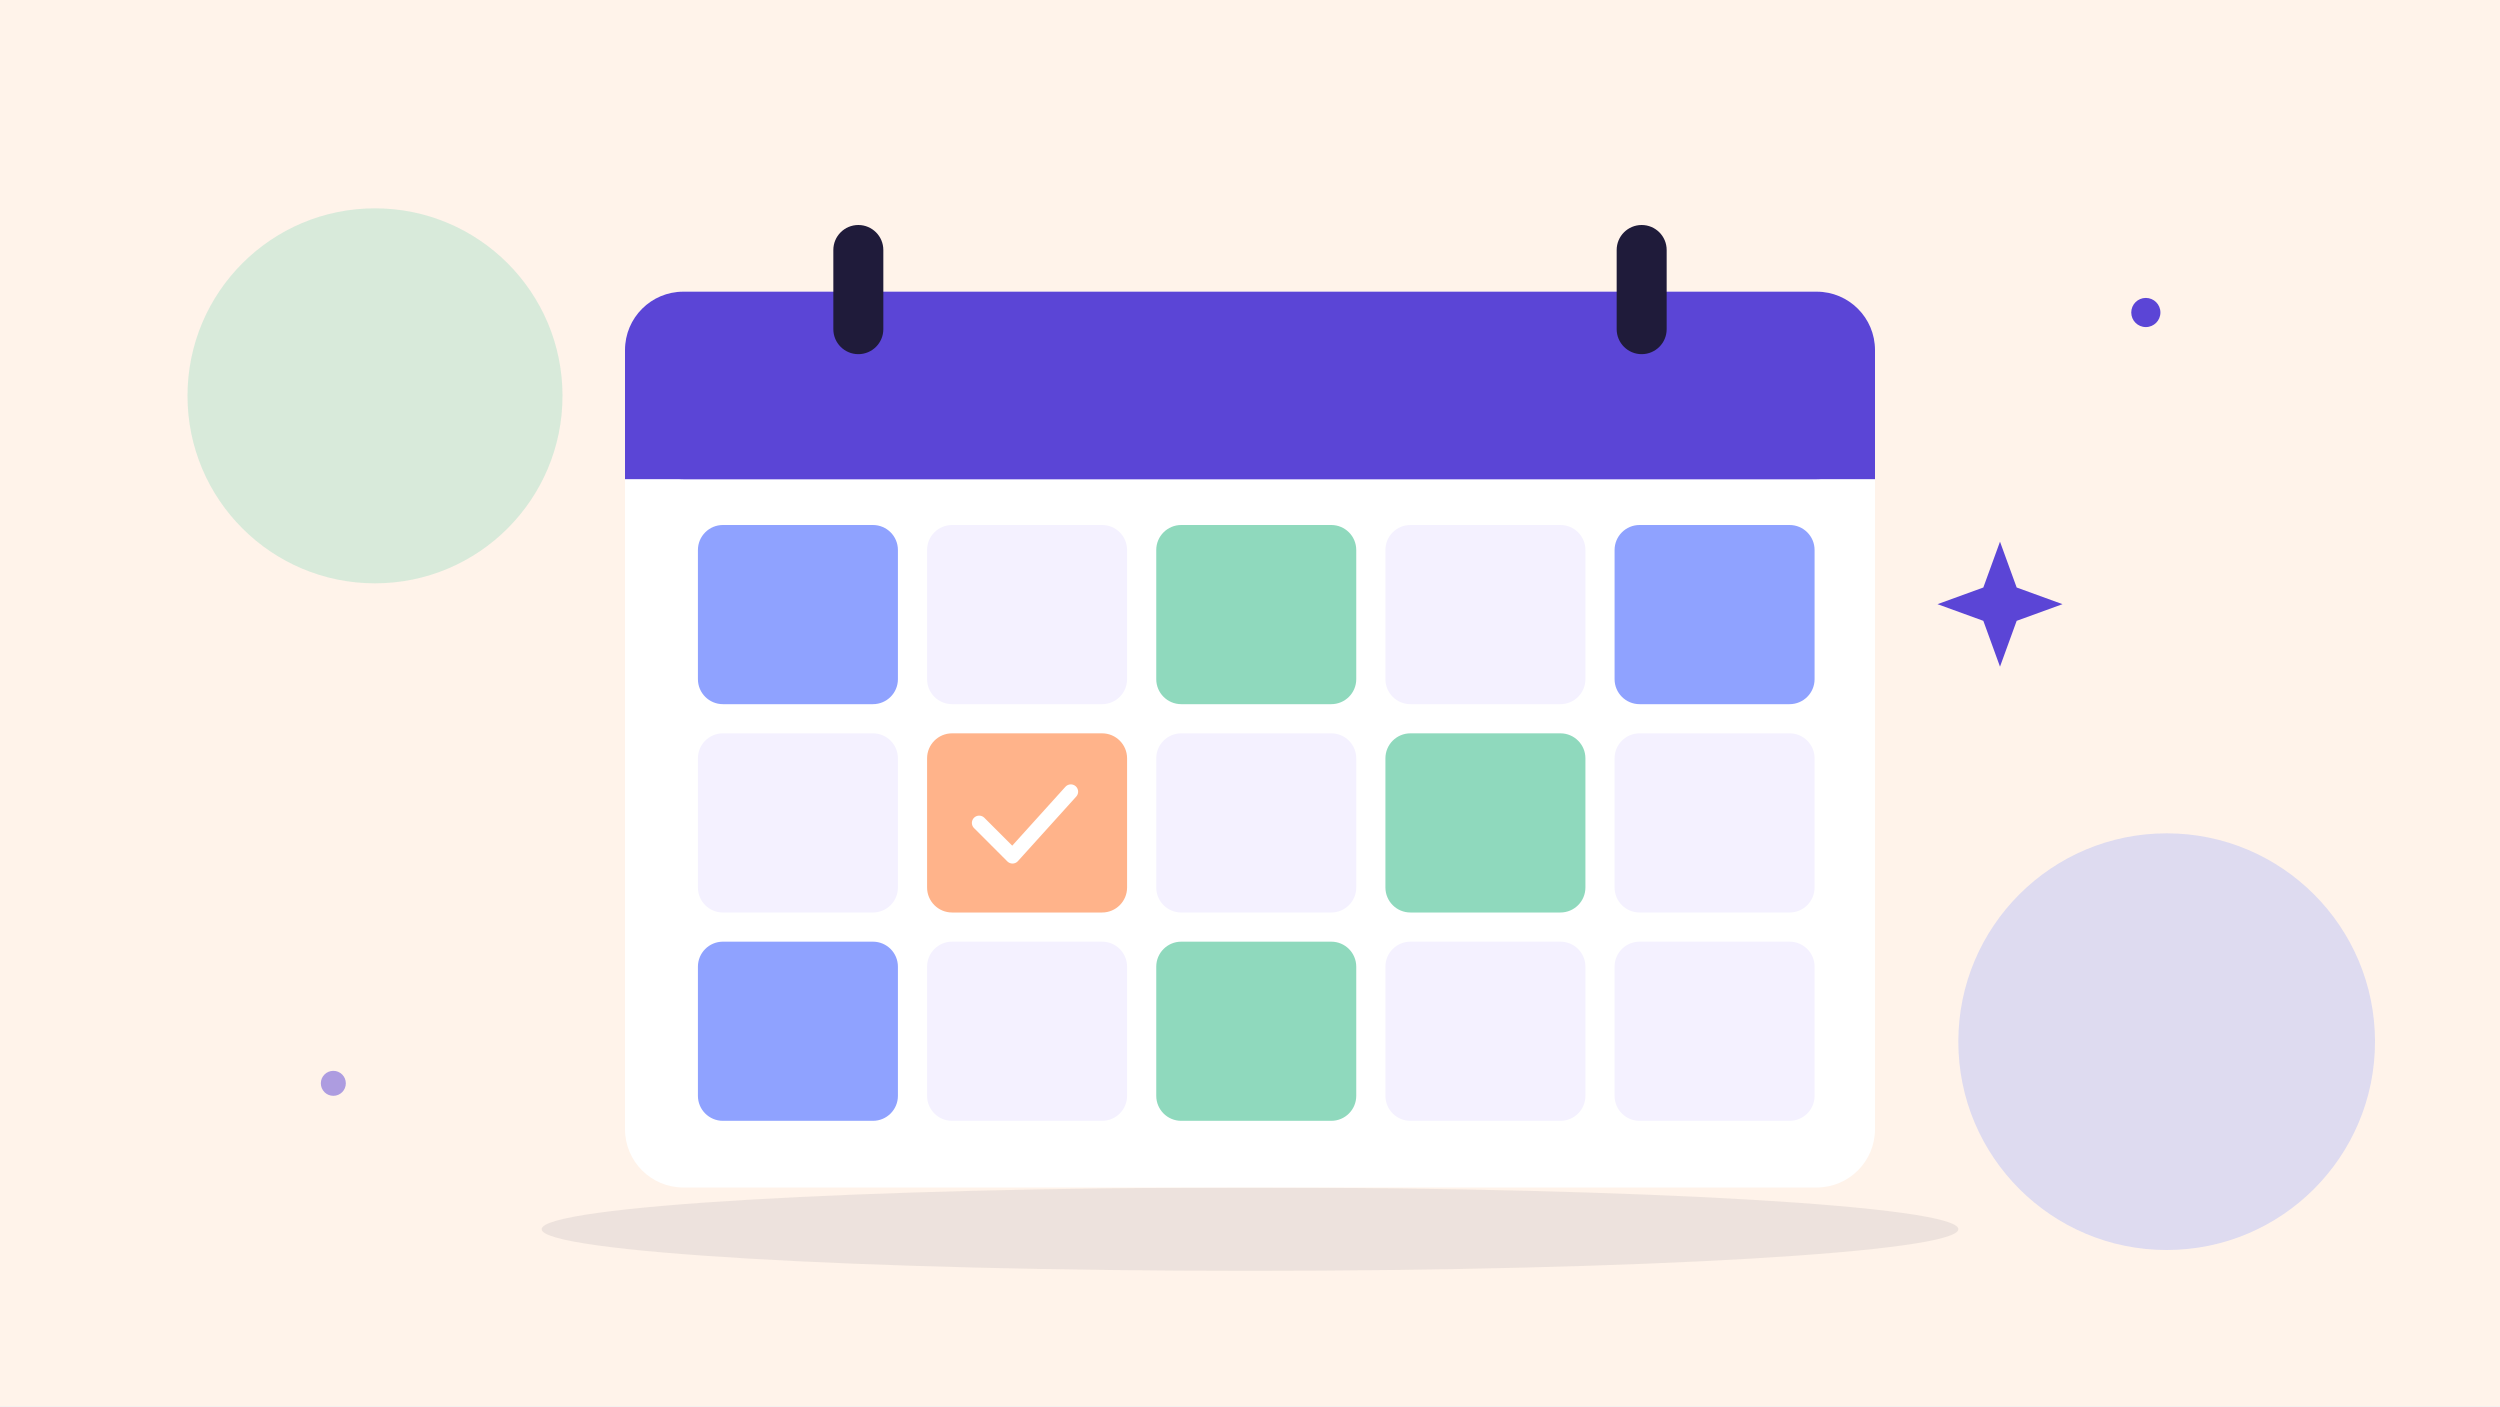
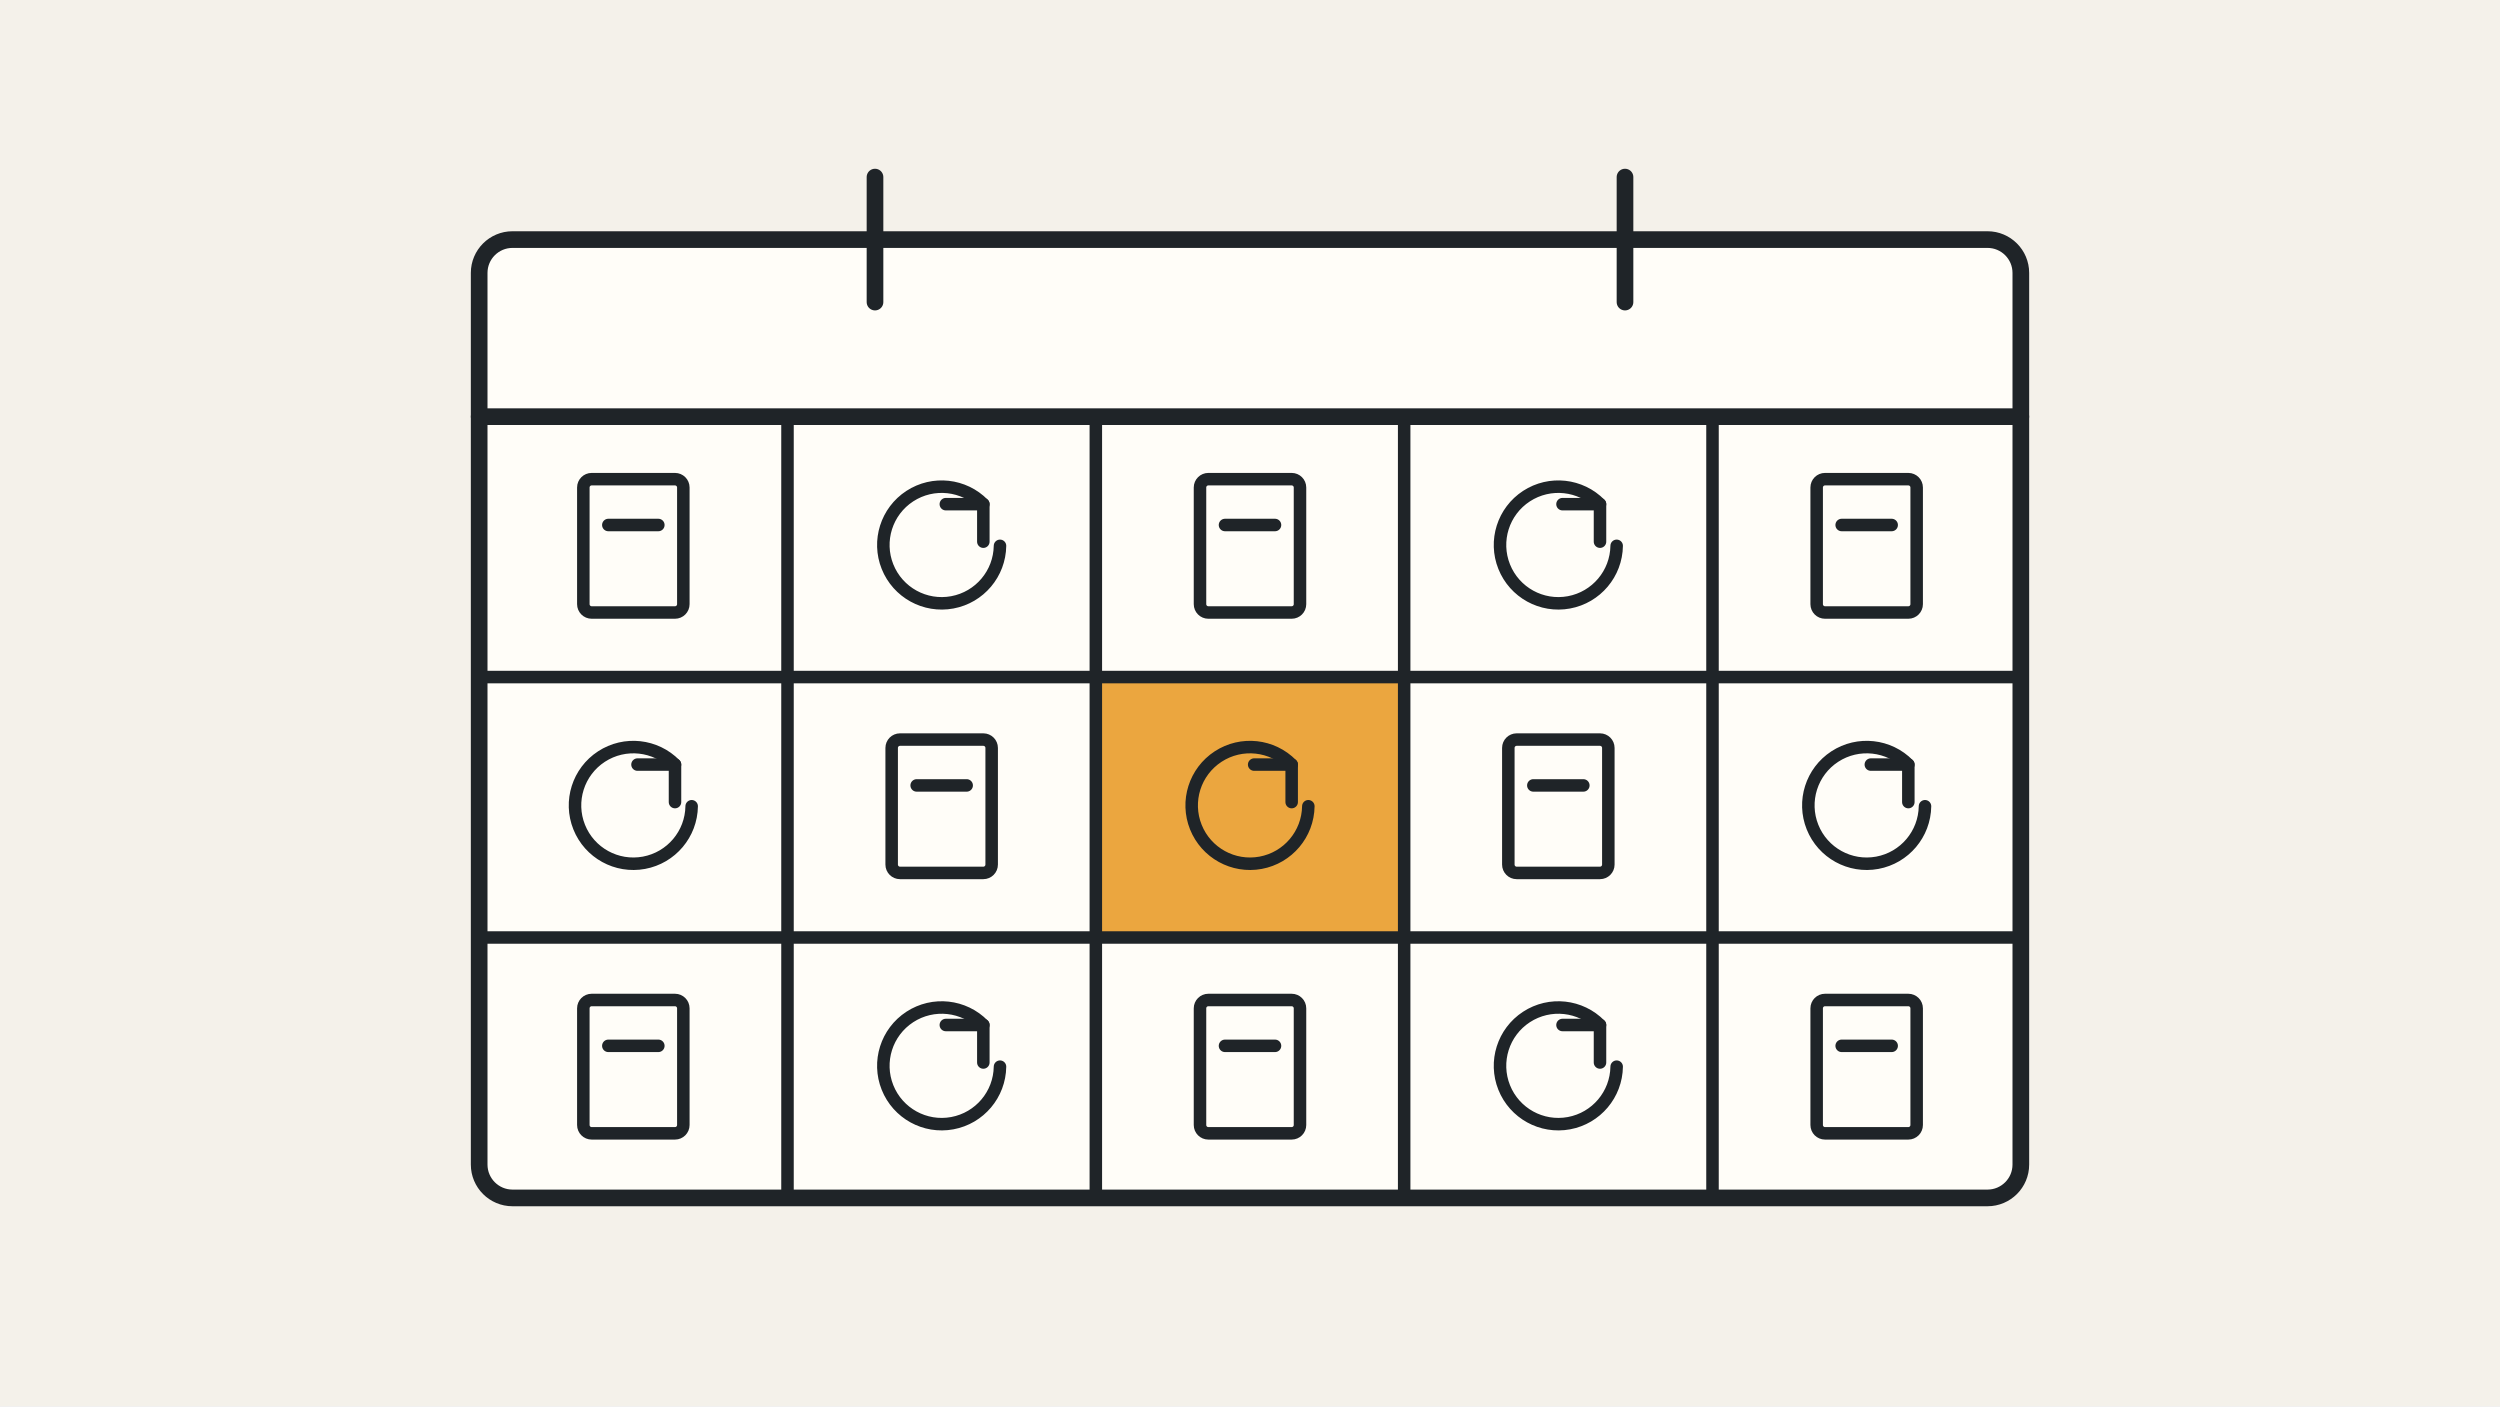
<svg xmlns="http://www.w3.org/2000/svg" viewBox="0 0 1200 675" width="1200" height="675">
-   <rect width="1200" height="675" fill="#fff3ea" />
-   <circle cx="180" cy="190" r="90" fill="#8fd9bd" opacity="0.35" />
-   <circle cx="1040" cy="500" r="100" fill="#8fa2ff" opacity="0.3" />
-   <circle cx="1030" cy="150" r="7" fill="#5b45d6" />
-   <circle cx="160" cy="520" r="6" fill="#5b45d6" opacity="0.5" />
-   <ellipse cx="600" cy="590" rx="340" ry="20" fill="#1f1b3a" opacity="0.08" />
-   <rect x="300" y="140" width="600" height="430" rx="28" fill="#ffffff" />
-   <rect x="300" y="140" width="600" height="90" rx="28" fill="#5b45d6" />
-   <rect x="300" y="200" width="600" height="30" fill="#5b45d6" />
-   <rect x="400" y="108" width="24" height="62" rx="12" fill="#1f1b3a" />
-   <rect x="776" y="108" width="24" height="62" rx="12" fill="#1f1b3a" />
-   <rect x="335" y="252" width="96" height="86" rx="12" fill="#8fa2ff" />
-   <rect x="445" y="252" width="96" height="86" rx="12" fill="#f4f1ff" />
-   <rect x="555" y="252" width="96" height="86" rx="12" fill="#8fd9bd" />
-   <rect x="665" y="252" width="96" height="86" rx="12" fill="#f4f1ff" />
-   <rect x="775" y="252" width="96" height="86" rx="12" fill="#8fa2ff" />
-   <rect x="335" y="352" width="96" height="86" rx="12" fill="#f4f1ff" />
-   <rect x="445" y="352" width="96" height="86" rx="12" fill="#ffb38a" />
-   <rect x="555" y="352" width="96" height="86" rx="12" fill="#f4f1ff" />
-   <rect x="665" y="352" width="96" height="86" rx="12" fill="#8fd9bd" />
-   <rect x="775" y="352" width="96" height="86" rx="12" fill="#f4f1ff" />
-   <rect x="335" y="452" width="96" height="86" rx="12" fill="#8fa2ff" />
-   <rect x="445" y="452" width="96" height="86" rx="12" fill="#f4f1ff" />
-   <rect x="555" y="452" width="96" height="86" rx="12" fill="#8fd9bd" />
-   <rect x="665" y="452" width="96" height="86" rx="12" fill="#f4f1ff" />
-   <rect x="775" y="452" width="96" height="86" rx="12" fill="#f4f1ff" />
-   <path d="M470 395 L486 411 L514 380" fill="none" stroke="#ffffff" stroke-width="7" stroke-linecap="round" stroke-linejoin="round" />
-   <path d="M960 260 L968 282 L990 290 L968 298 L960 320 L952 298 L930 290 L952 282 Z" fill="#5b45d6" />
+   <rect width="1200" height="675" fill="#f4f1ea" />
+   <g fill="none" stroke="#1f2428" stroke-width="8" stroke-linecap="round" stroke-linejoin="round">
+     <rect x="230" y="115" width="740" height="460" rx="16" fill="#fffdf8" />
+     <rect x="526" y="325" width="148" height="125" fill="#eba63f" stroke="none" />
+     <path d="M230 200H970M420 85v60M780 85v60" />
+     <path stroke-width="6" d="M378 200V575M526 200V575M674 200V575M822 200V575M230 325H970M230 450H970" />
+     <g stroke-width="6">
+       <rect x="280" y="230" width="48" height="64" rx="4" />
+       <rect x="576" y="230" width="48" height="64" rx="4" />
+       <rect x="872" y="230" width="48" height="64" rx="4" />
+       <rect x="428" y="355" width="48" height="64" rx="4" />
+       <rect x="724" y="355" width="48" height="64" rx="4" />
+       <rect x="280" y="480" width="48" height="64" rx="4" />
+       <rect x="576" y="480" width="48" height="64" rx="4" />
+       <rect x="872" y="480" width="48" height="64" rx="4" />
+       <path d="M292 252h24M588 252h24M884 252h24M440 377h24M736 377h24M292 502h24M588 502h24M884 502h24" />
+       <path d="M480 262a28 28 0 1 1-8-20M776 262a28 28 0 1 1-8-20M332 387a28 28 0 1 1-8-20M628 387a28 28 0 1 1-8-20M924 387a28 28 0 1 1-8-20M480 512a28 28 0 1 1-8-20M776 512a28 28 0 1 1-8-20" />
+       <path d="M454 242h18v18M750 242h18v18M306 367h18v18M602 367h18v18M898 367h18v18M454 492h18v18M750 492h18v18" />
+     </g>
+   </g>
</svg>
